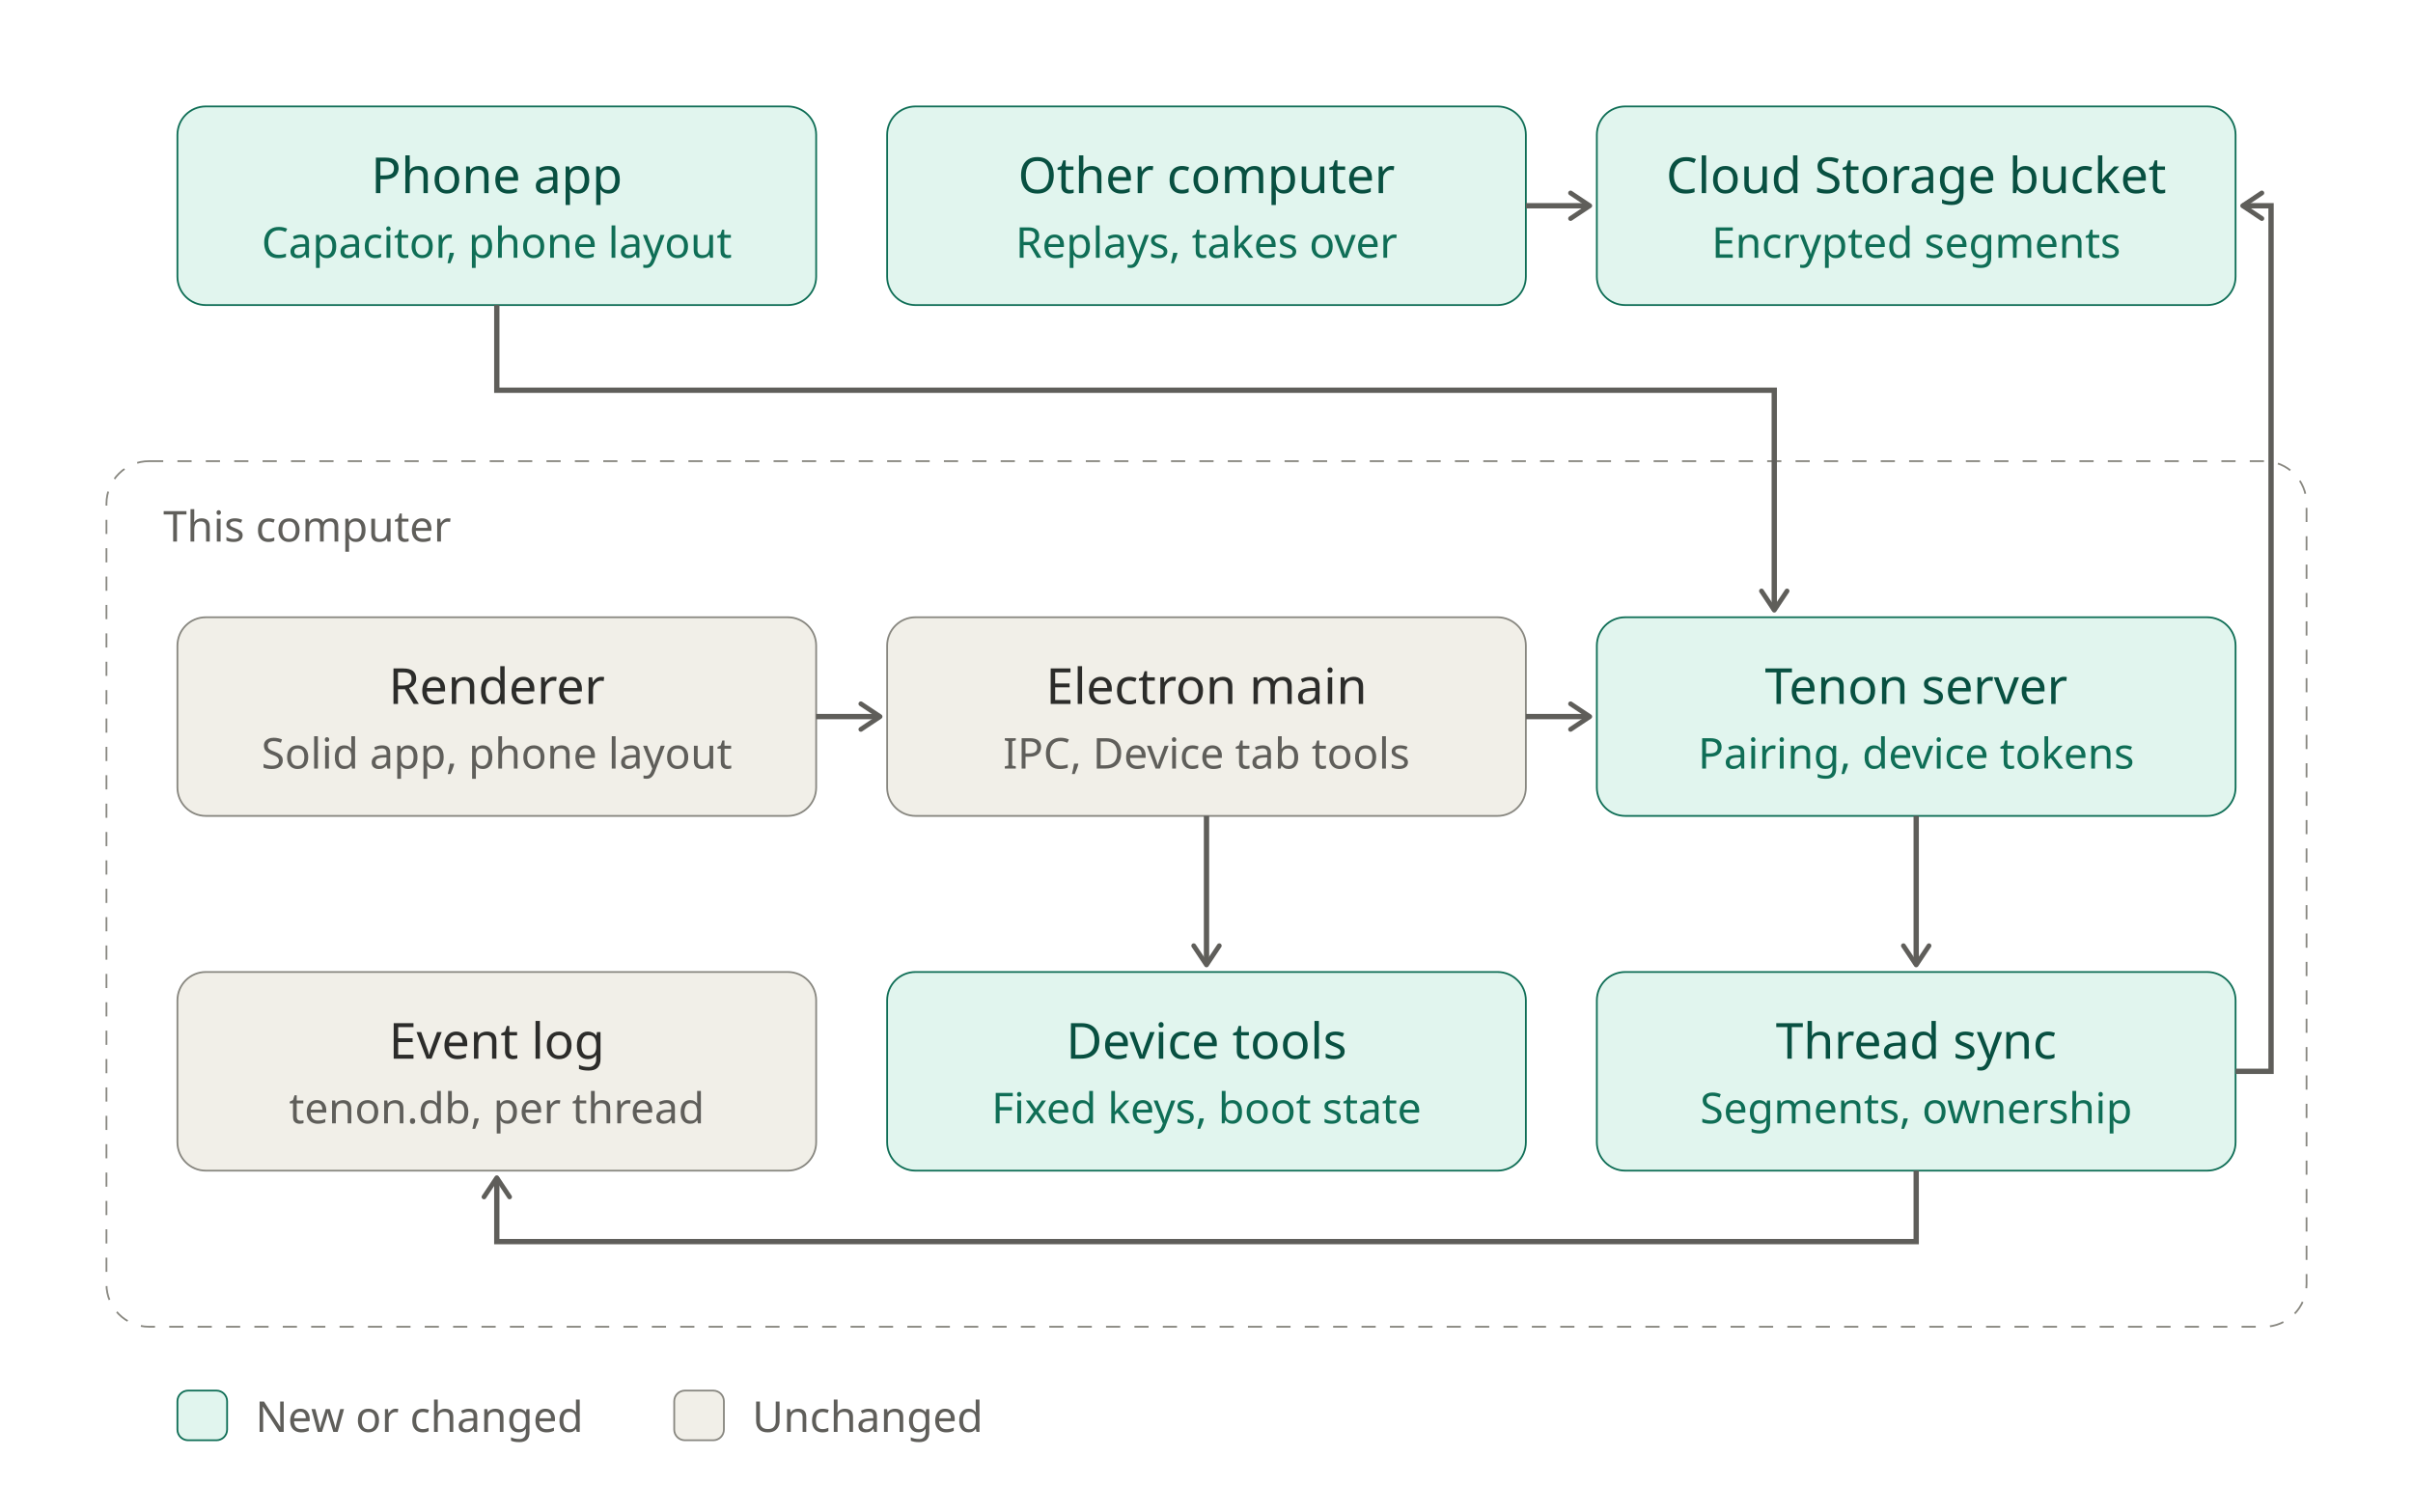
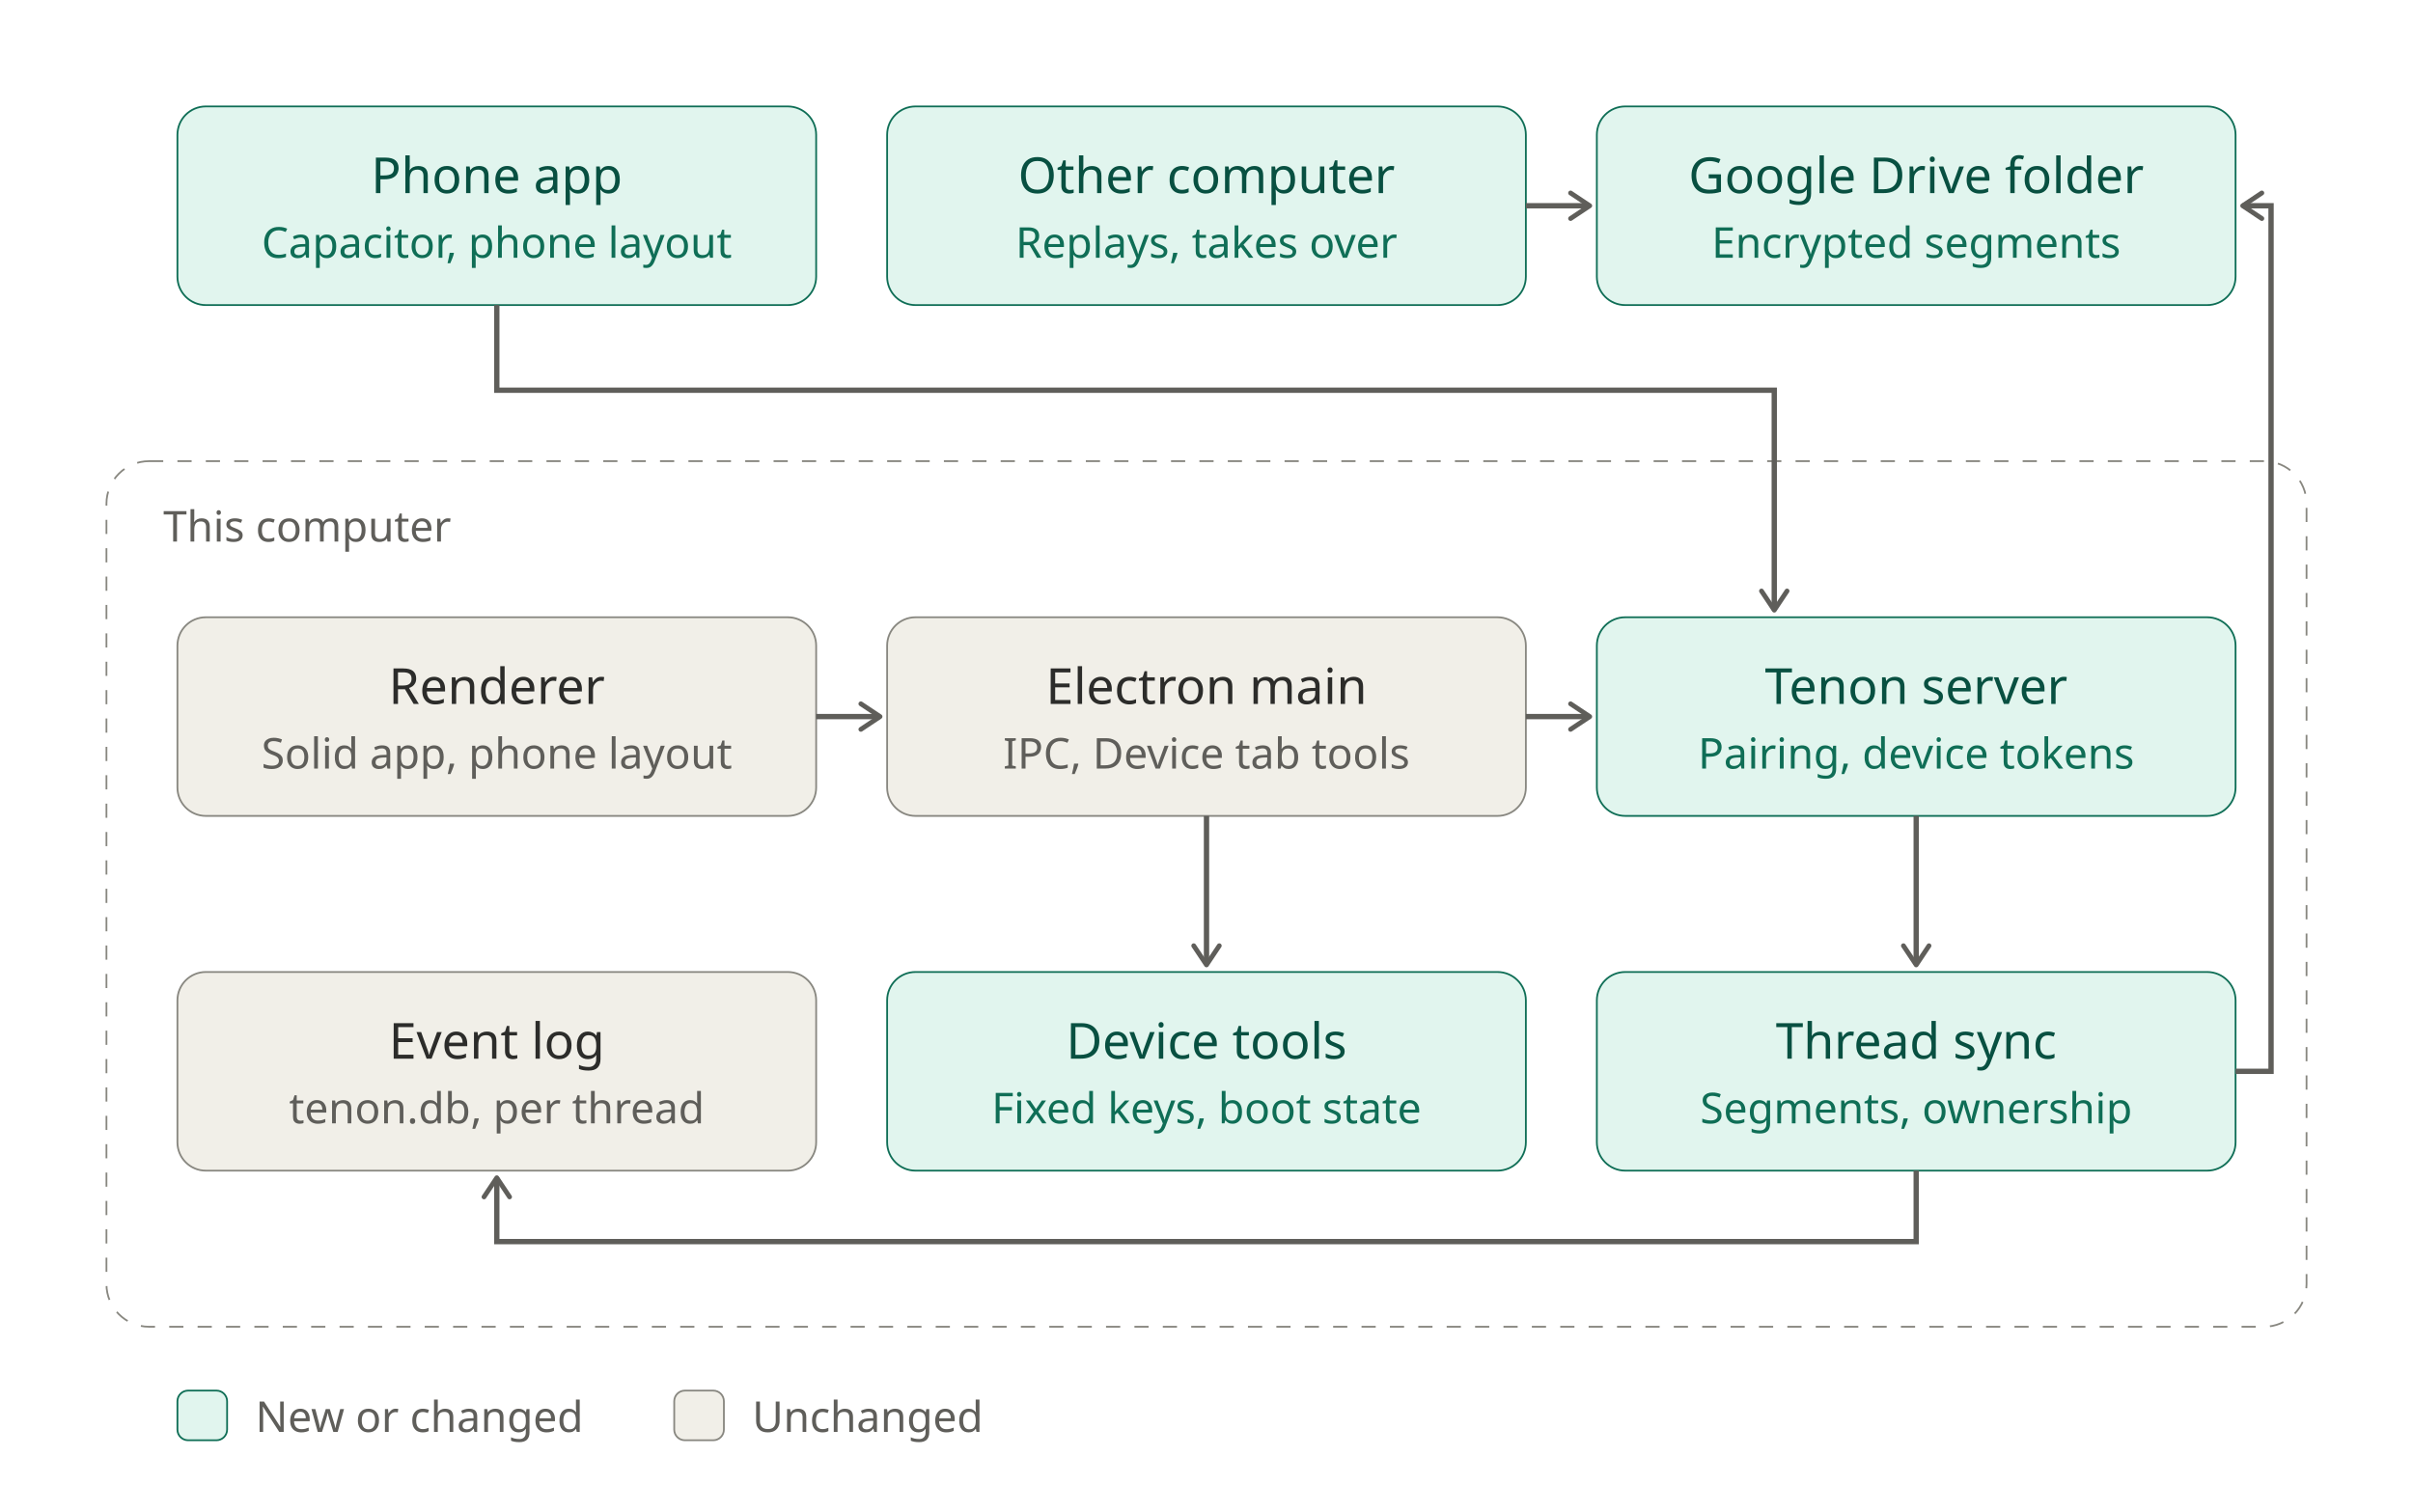
<svg xmlns="http://www.w3.org/2000/svg" width="100%" viewBox="0 0 680 426" role="img">
  <style>.t{font:14px sans-serif;fill:#2c2c2a}.th{font:500 14px sans-serif;fill:#2c2c2a}.ts{font:12px sans-serif;fill:#5f5e5a}.box{fill:#f1efe8;stroke:#888780}.c-teal&gt;rect{fill:#e1f5ee;stroke:#0f6e56}.c-teal&gt;.th{fill:#085041}.c-teal&gt;.ts{fill:#0f6e56}.arr{stroke:#5f5e5a;stroke-width:1.5;fill:none}@media (prefers-color-scheme:dark){.t,.th{fill:#f1efe8}.ts{fill:#b4b2a9}.box{fill:#2c2c2a;stroke:#b4b2a9}.c-teal&gt;rect{fill:#085041;stroke:#5dcaa5}.c-teal&gt;.th{fill:#e1f5ee}.c-teal&gt;.ts{fill:#9fe1cb}.arr{stroke:#b4b2a9}}</style>
  <defs>
    <marker id="arrow" viewBox="0 0 10 10" refX="8" refY="5" markerWidth="6" markerHeight="6" orient="auto-start-reverse">
      <path d="M2 1L8 5L2 9" fill="none" stroke="context-stroke" stroke-width="1.5" stroke-linecap="round" stroke-linejoin="round" />
    </marker>
  </defs>
  <g class="c-teal">
    <rect x="50" y="30" width="180" height="56" rx="8" stroke-width="0.5" />
    <text class="th" x="140" y="49" text-anchor="middle" dominant-baseline="central">Phone app</text>
    <text class="ts" x="140" y="68" text-anchor="middle" dominant-baseline="central">Capacitor, phone layout</text>
  </g>
  <g class="c-teal">
    <rect x="250" y="30" width="180" height="56" rx="8" stroke-width="0.5" />
    <text class="th" x="340" y="49" text-anchor="middle" dominant-baseline="central">Other computer</text>
    <text class="ts" x="340" y="68" text-anchor="middle" dominant-baseline="central">Replays, takes over</text>
  </g>
  <g class="c-teal">
    <rect x="450" y="30" width="180" height="56" rx="8" stroke-width="0.5" />
-     <text class="th" x="540" y="49" text-anchor="middle" dominant-baseline="central">Cloud Storage bucket</text>
+     <text class="th" x="540" y="49" text-anchor="middle" dominant-baseline="central">Google Drive folder</text>
    <text class="ts" x="540" y="68" text-anchor="middle" dominant-baseline="central">Encrypted segments</text>
  </g>
  <rect x="30" y="130" width="620" height="244" rx="12" fill="none" stroke="#888780" stroke-width="0.5" stroke-dasharray="4 4" />
  <text class="ts" x="46" y="148" dominant-baseline="central">This computer</text>
  <g class="">
    <rect class="box" x="50" y="174" width="180" height="56" rx="8" stroke-width="0.5" />
    <text class="th" x="140" y="193" text-anchor="middle" dominant-baseline="central">Renderer</text>
    <text class="ts" x="140" y="212" text-anchor="middle" dominant-baseline="central">Solid app, phone layout</text>
  </g>
  <g class="">
    <rect class="box" x="250" y="174" width="180" height="56" rx="8" stroke-width="0.5" />
    <text class="th" x="340" y="193" text-anchor="middle" dominant-baseline="central">Electron main</text>
    <text class="ts" x="340" y="212" text-anchor="middle" dominant-baseline="central">IPC, Device tab tools</text>
  </g>
  <g class="c-teal">
    <rect x="450" y="174" width="180" height="56" rx="8" stroke-width="0.5" />
    <text class="th" x="540" y="193" text-anchor="middle" dominant-baseline="central">Tenon server</text>
    <text class="ts" x="540" y="212" text-anchor="middle" dominant-baseline="central">Pairing, device tokens</text>
  </g>
  <g class="">
    <rect class="box" x="50" y="274" width="180" height="56" rx="8" stroke-width="0.5" />
    <text class="th" x="140" y="293" text-anchor="middle" dominant-baseline="central">Event log</text>
    <text class="ts" x="140" y="312" text-anchor="middle" dominant-baseline="central">tenon.db, per thread</text>
  </g>
  <g class="c-teal">
    <rect x="250" y="274" width="180" height="56" rx="8" stroke-width="0.5" />
    <text class="th" x="340" y="293" text-anchor="middle" dominant-baseline="central">Device tools</text>
    <text class="ts" x="340" y="312" text-anchor="middle" dominant-baseline="central">Fixed keys, boot state</text>
  </g>
  <g class="c-teal">
    <rect x="450" y="274" width="180" height="56" rx="8" stroke-width="0.5" />
    <text class="th" x="540" y="293" text-anchor="middle" dominant-baseline="central">Thread sync</text>
    <text class="ts" x="540" y="312" text-anchor="middle" dominant-baseline="central">Segments, ownership</text>
  </g>
  <path d="M230 202L248 202" class="arr" fill="none" marker-end="url(#arrow)" />
  <path d="M430 202L448 202" class="arr" fill="none" marker-end="url(#arrow)" />
  <path d="M340 230L340 272" class="arr" fill="none" marker-end="url(#arrow)" />
  <path d="M540 230L540 272" class="arr" fill="none" marker-end="url(#arrow)" />
  <path d="M140 86L140 110L500 110L500 172" class="arr" fill="none" marker-end="url(#arrow)" />
  <path d="M430 58L448 58" class="arr" fill="none" marker-end="url(#arrow)" />
  <path d="M630 302L640 302L640 58L632 58" class="arr" fill="none" marker-end="url(#arrow)" />
  <path d="M540 330L540 350L140 350L140 332" class="arr" fill="none" marker-end="url(#arrow)" />
  <g class="c-teal">
    <rect x="50" y="392" width="14" height="14" rx="3" stroke-width="0.5" />
  </g>
  <text class="ts" x="72" y="399" dominant-baseline="central">New or changed</text>
  <rect class="box" x="190" y="392" width="14" height="14" rx="3" stroke-width="0.5" />
  <text class="ts" x="212" y="399" dominant-baseline="central">Unchanged</text>
</svg>
